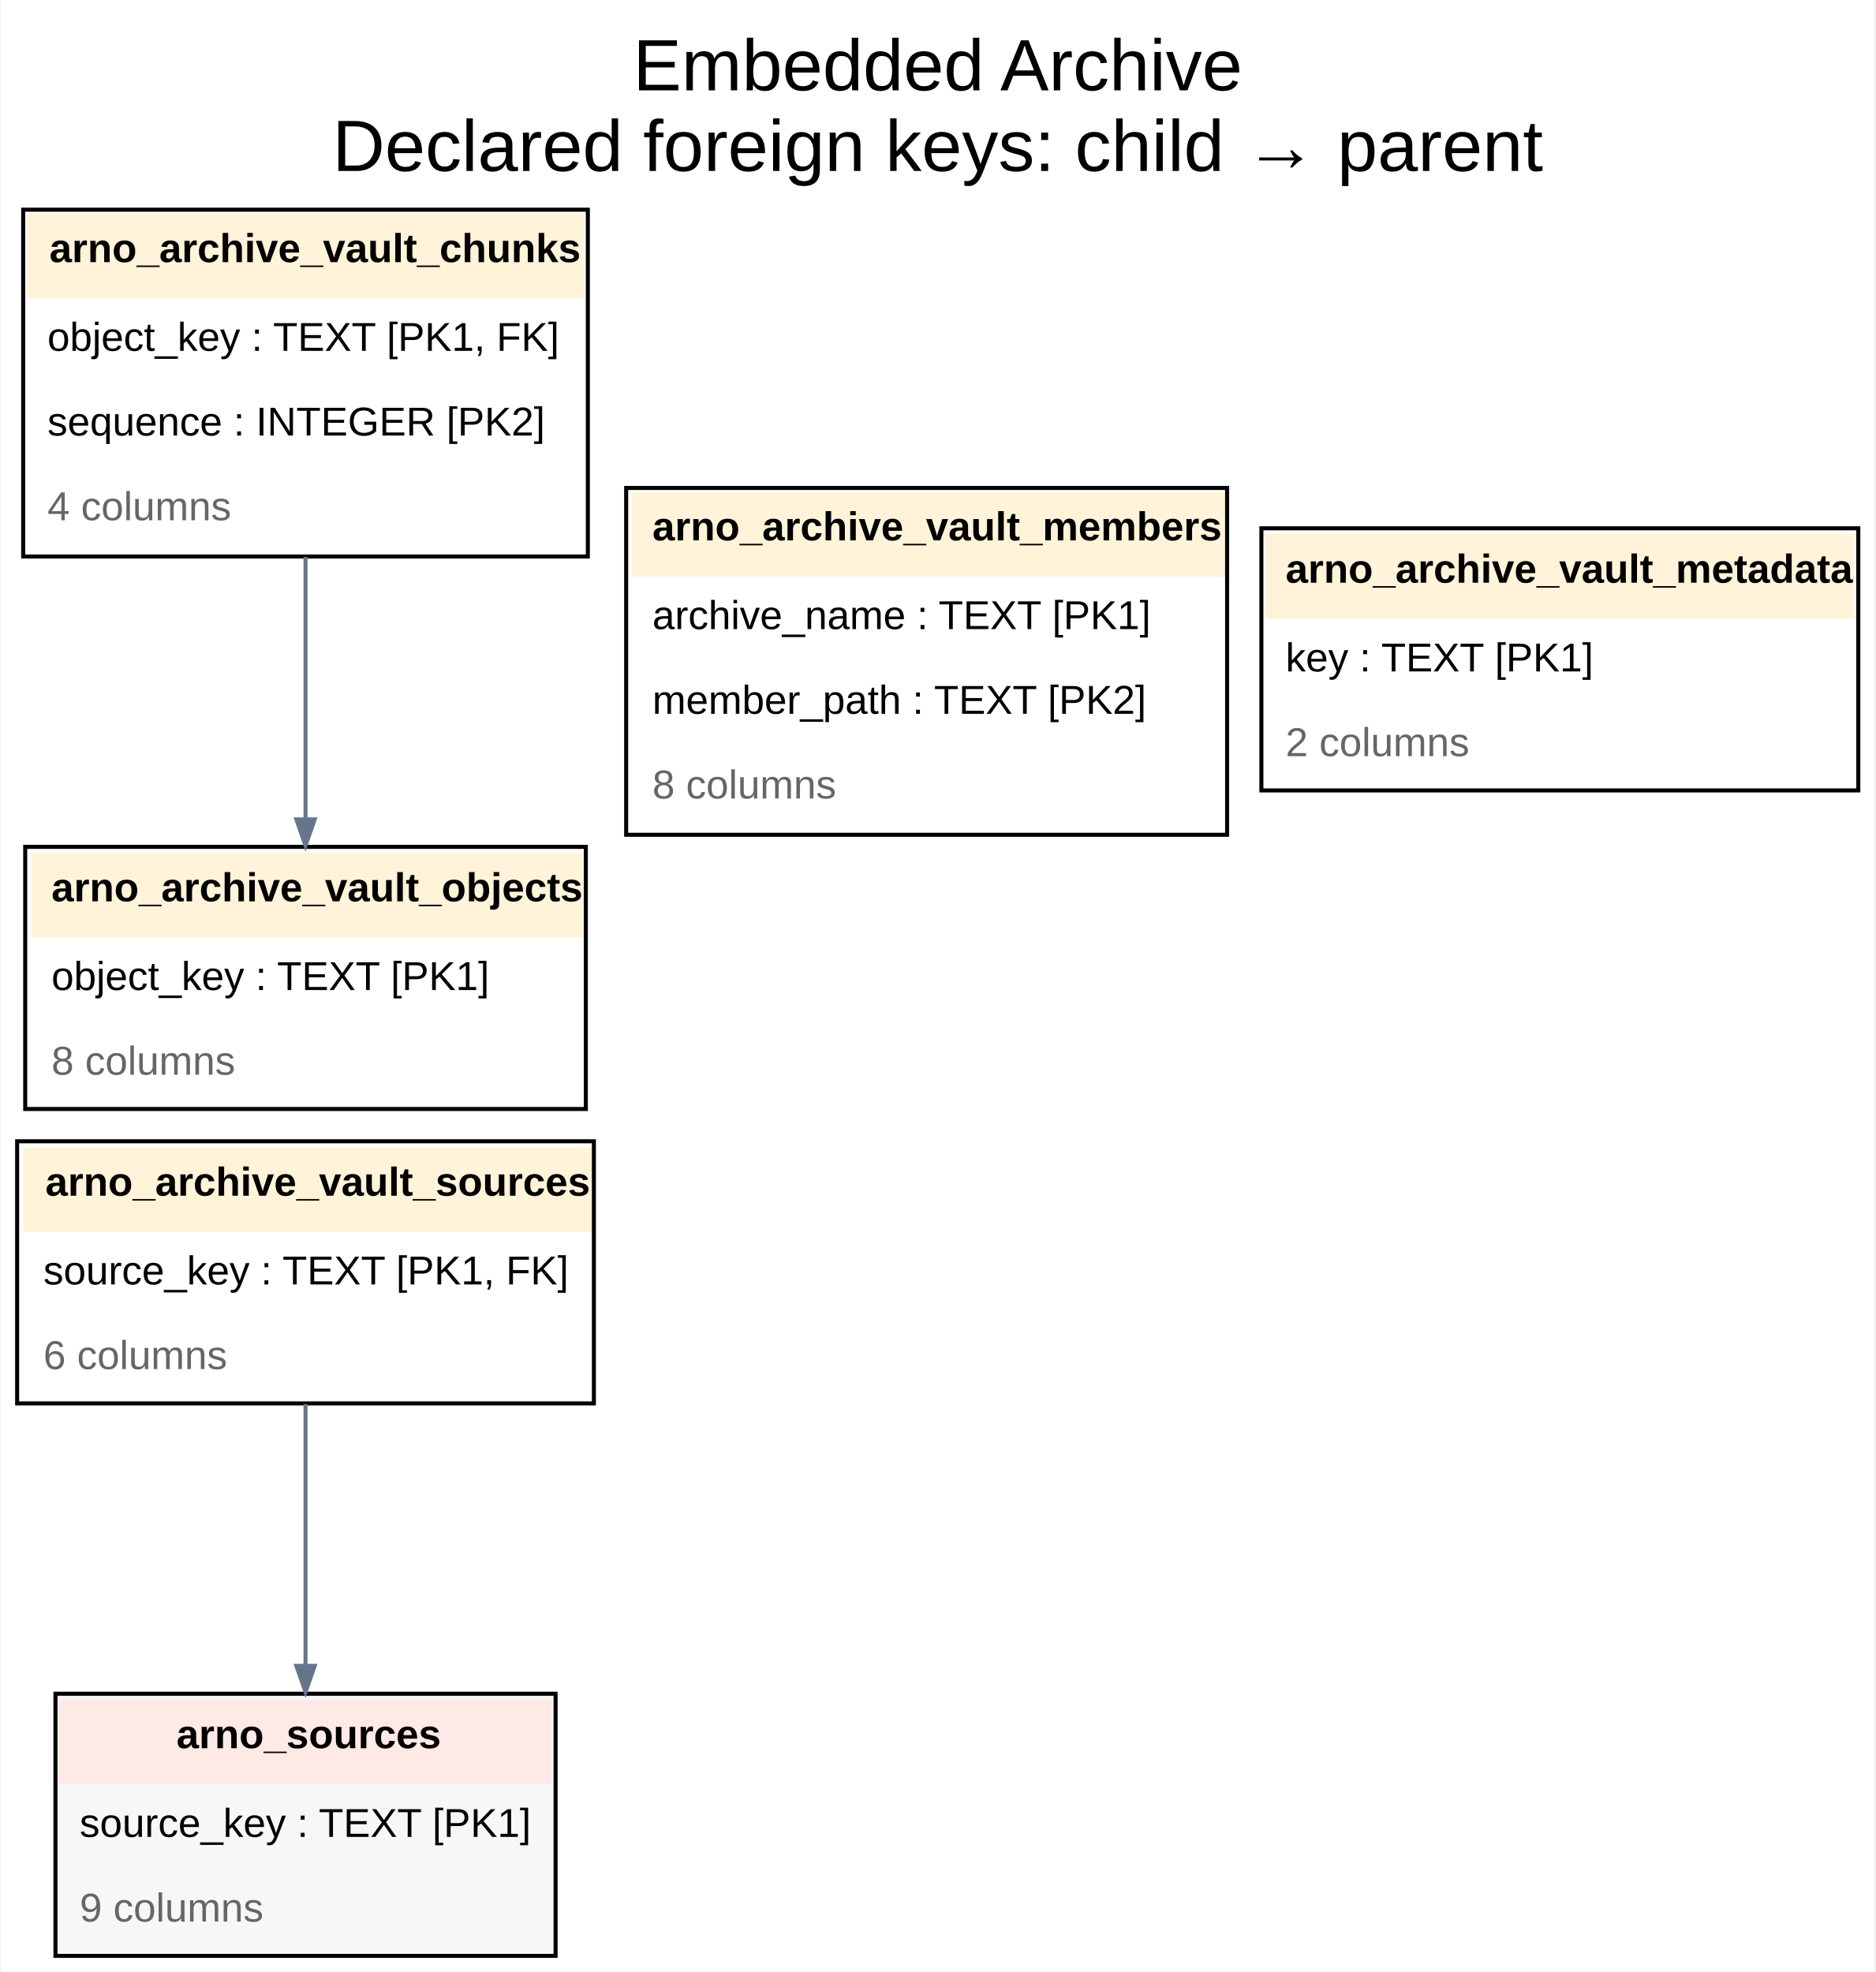
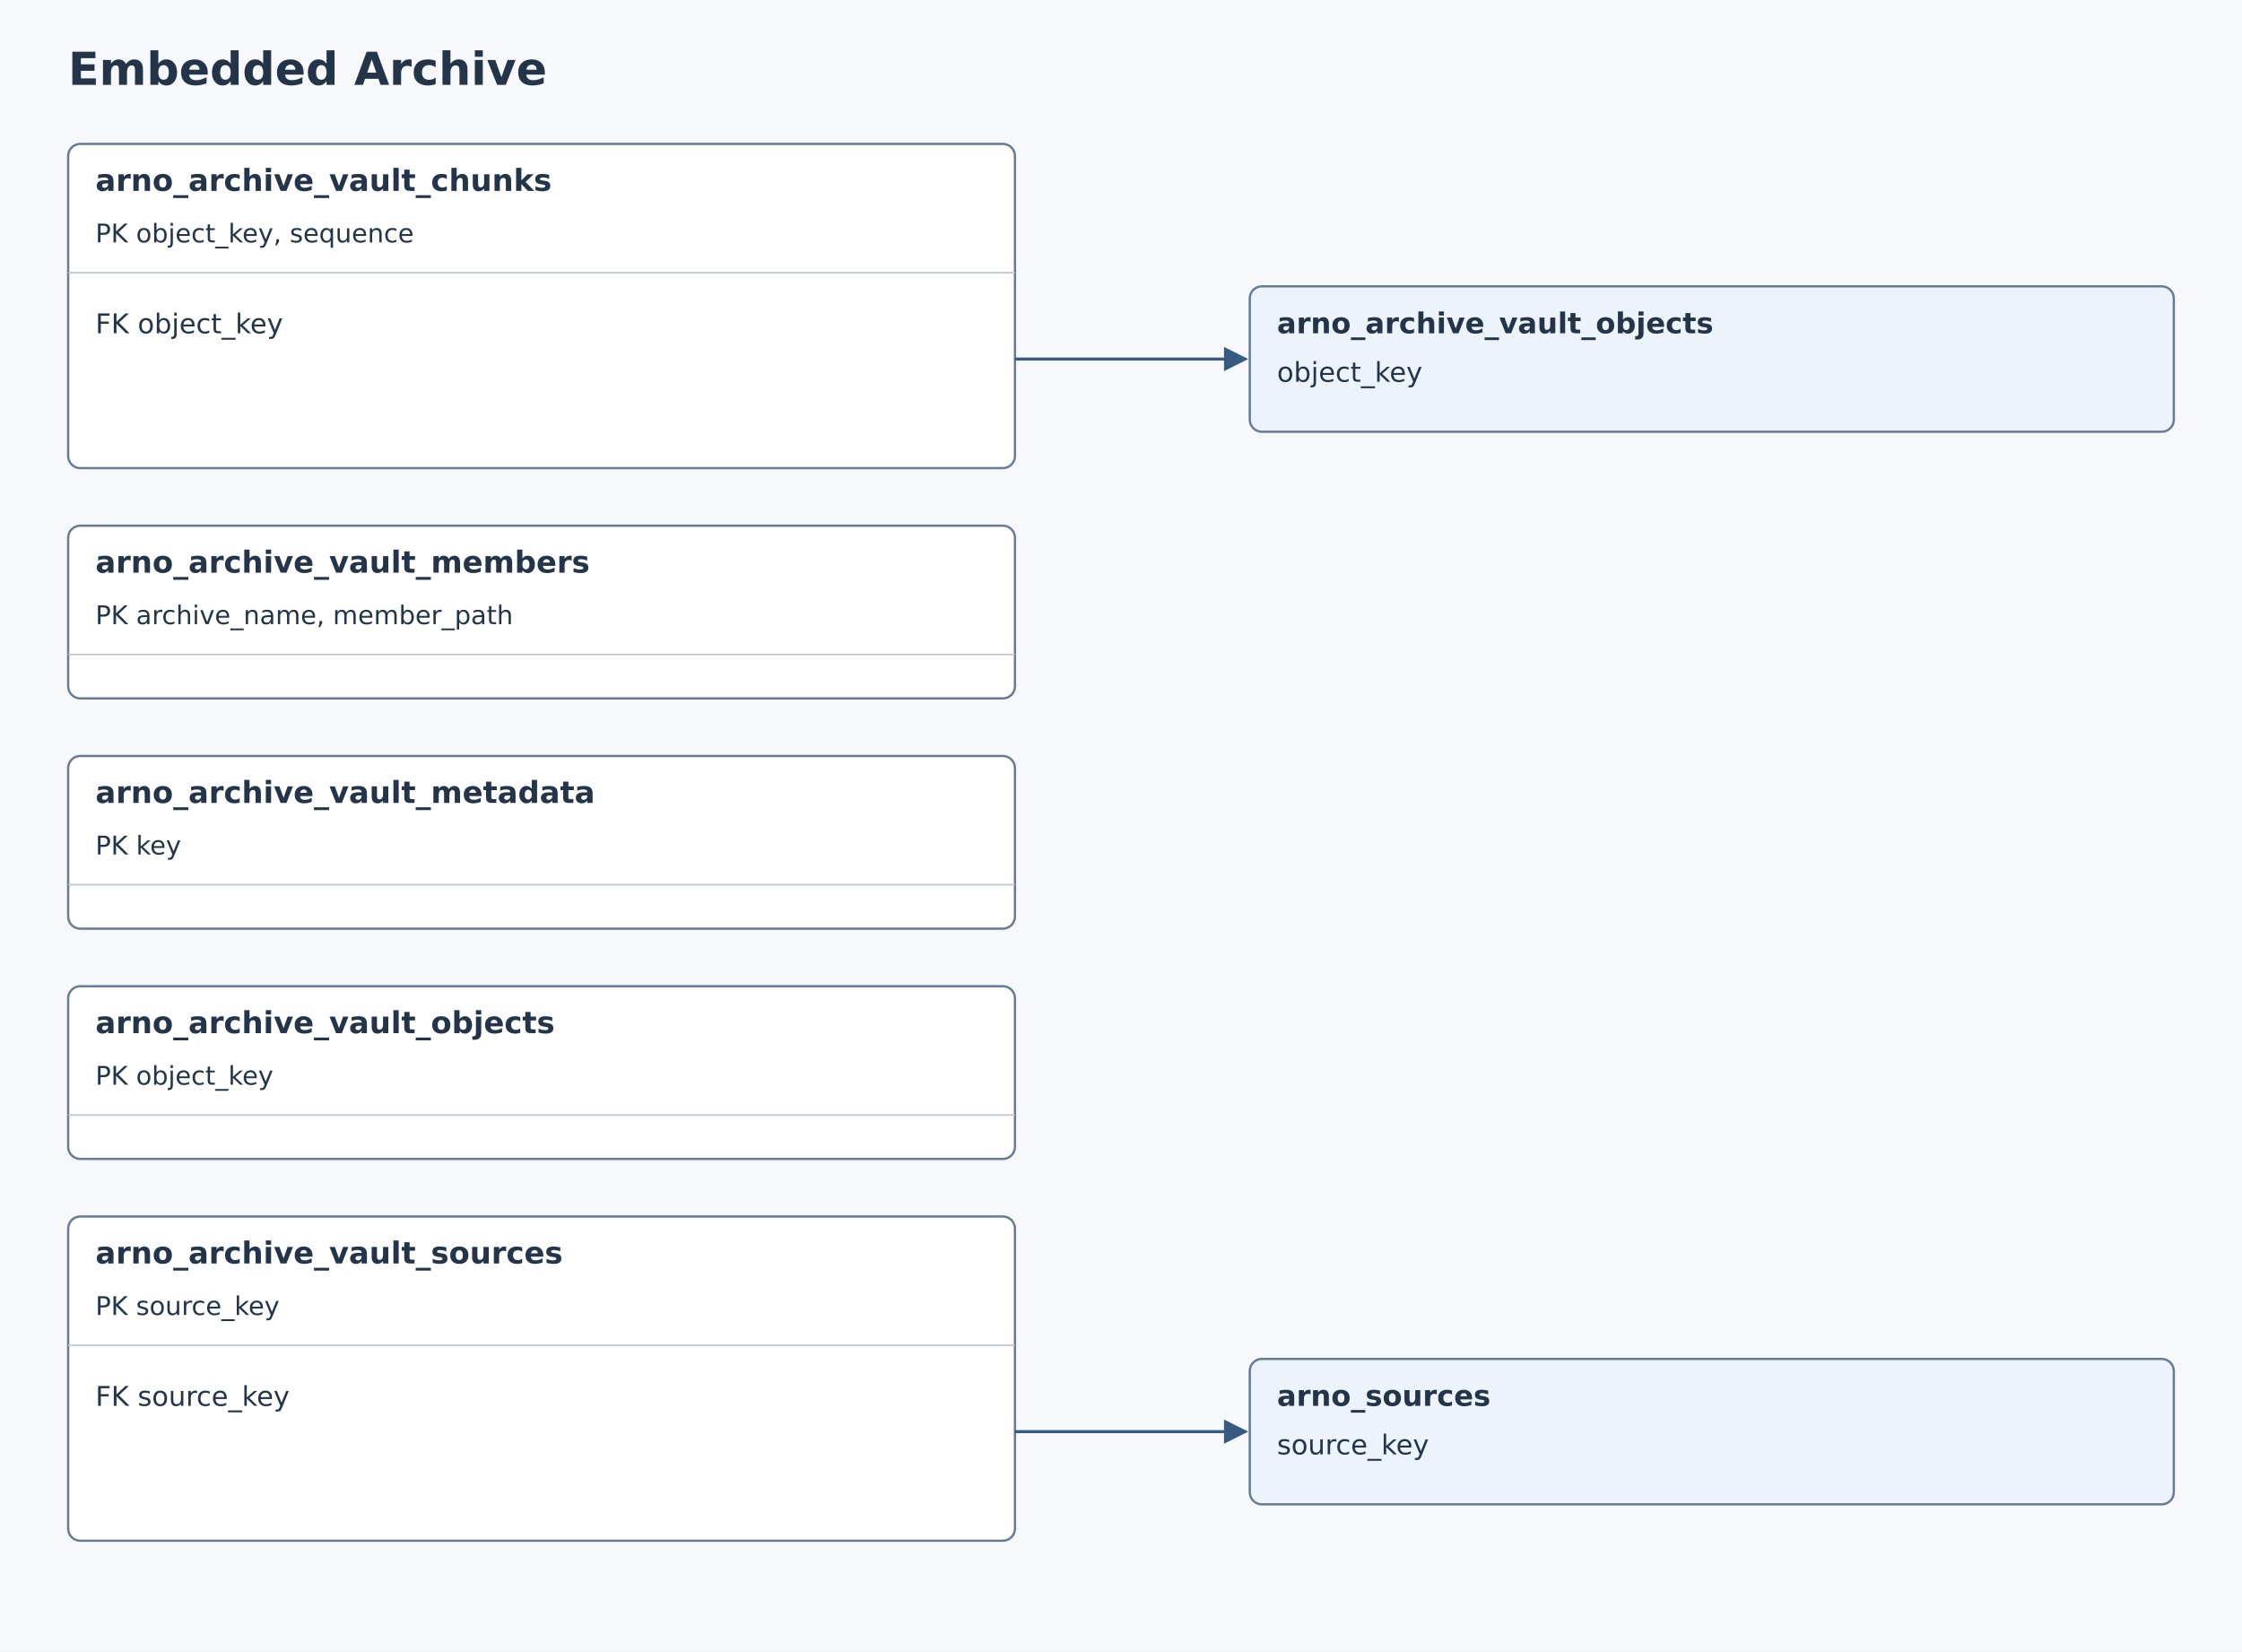
- <svg xmlns="http://www.w3.org/2000/svg" xmlns:xlink="http://www.w3.org/1999/xlink" width="465pt" height="489pt" viewBox="0.00 0.00 464.50 489.00">
-   <g id="graph0" class="graph" transform="scale(1 1) rotate(0) translate(4 485)">
-     <polygon fill="white" stroke="transparent" points="-4,4 -4,-485 460.5,-485 460.5,4 -4,4" />
-     <text text-anchor="middle" x="228.25" y="-462.6" font-family="Arial" font-size="18.00">Embedded Archive</text>
-     <text text-anchor="middle" x="228.25" y="-442.6" font-family="Arial" font-size="18.00">Declared foreign keys: child → parent</text>
-     <g id="node1" class="node">
-       <g id="a_node1">
-         <a xlink:title="embedded_archive">
-           <polygon fill="white" stroke="transparent" points="1.5,-347 1.5,-433 141.5,-433 141.5,-347 1.5,-347" />
-           <polygon fill="#fff3d9" stroke="transparent" points="2.5,-411 2.5,-432 140.5,-432 140.5,-411 2.5,-411" />
-           <text text-anchor="start" x="8" y="-420" font-family="Arial" font-weight="bold" font-size="10.00">arno_archive_vault_chunks</text>
-           <text text-anchor="start" x="7.5" y="-398" font-family="Arial" font-size="10.00">object_key : TEXT [PK1, FK]</text>
-           <text text-anchor="start" x="7.5" y="-377" font-family="Arial" font-size="10.00">sequence : INTEGER [PK2]</text>
-           <text text-anchor="start" x="7.5" y="-356" font-family="Arial" font-size="10.00" fill="#666666">4 columns</text>
-           <polygon fill="none" stroke="black" points="1.5,-347 1.5,-433 141.5,-433 141.5,-347 1.5,-347" />
-         </a>
-       </g>
-     </g>
-     <g id="node4" class="node">
-       <g id="a_node4">
-         <a xlink:title="embedded_archive">
-           <polygon fill="white" stroke="transparent" points="2,-210 2,-275 141,-275 141,-210 2,-210" />
-           <polygon fill="#fff3d9" stroke="transparent" points="3.5,-252.5 3.5,-273.5 140.5,-273.5 140.5,-252.5 3.5,-252.5" />
-           <text text-anchor="start" x="8.5" y="-261.5" font-family="Arial" font-weight="bold" font-size="10.00">arno_archive_vault_objects</text>
-           <text text-anchor="start" x="8.5" y="-239.5" font-family="Arial" font-size="10.00">object_key : TEXT [PK1]</text>
-           <text text-anchor="start" x="8.5" y="-218.5" font-family="Arial" font-size="10.00" fill="#666666">8 columns</text>
-           <polygon fill="none" stroke="black" points="2,-210 2,-275 141,-275 141,-210 2,-210" />
-         </a>
-       </g>
-     </g>
-     <g id="edge1" class="edge">
-       <path fill="none" stroke="#65758b" d="M71.5,-346.92C71.5,-326.41 71.5,-301.91 71.5,-281.92" />
-       <polygon fill="#65758b" stroke="#65758b" points="73.78,-281.82 71.5,-275.32 69.23,-281.82 73.78,-281.82" />
-     </g>
-     <g id="node2" class="node">
-       <g id="a_node2">
-         <a xlink:title="embedded_archive">
-           <polygon fill="white" stroke="transparent" points="151,-278 151,-364 300,-364 300,-278 151,-278" />
-           <polygon fill="#fff3d9" stroke="transparent" points="152.5,-342 152.5,-363 299.5,-363 299.5,-342 152.5,-342" />
-           <text text-anchor="start" x="157.5" y="-351" font-family="Arial" font-weight="bold" font-size="10.00">arno_archive_vault_members</text>
-           <text text-anchor="start" x="157.5" y="-329" font-family="Arial" font-size="10.00">archive_name : TEXT [PK1]</text>
-           <text text-anchor="start" x="157.5" y="-308" font-family="Arial" font-size="10.00">member_path : TEXT [PK2]</text>
-           <text text-anchor="start" x="157.5" y="-287" font-family="Arial" font-size="10.00" fill="#666666">8 columns</text>
-           <polygon fill="none" stroke="black" points="151,-278 151,-364 300,-364 300,-278 151,-278" />
-         </a>
-       </g>
-     </g>
-     <g id="node3" class="node">
-       <g id="a_node3">
-         <a xlink:title="embedded_archive">
-           <polygon fill="white" stroke="transparent" points="308.5,-289 308.5,-354 456.5,-354 456.5,-289 308.5,-289" />
-           <polygon fill="#fff3d9" stroke="transparent" points="309.5,-331.5 309.5,-352.5 455.5,-352.5 455.5,-331.5 309.5,-331.5" />
-           <text text-anchor="start" x="314.5" y="-340.5" font-family="Arial" font-weight="bold" font-size="10.00">arno_archive_vault_metadata</text>
-           <text text-anchor="start" x="314.5" y="-318.5" font-family="Arial" font-size="10.00">key : TEXT [PK1]</text>
-           <text text-anchor="start" x="314.5" y="-297.5" font-family="Arial" font-size="10.00" fill="#666666">2 columns</text>
-           <polygon fill="none" stroke="black" points="308.5,-289 308.5,-354 456.5,-354 456.5,-289 308.5,-289" />
-         </a>
-       </g>
-     </g>
-     <g id="node5" class="node">
-       <g id="a_node5">
-         <a xlink:title="embedded_archive">
-           <polygon fill="white" stroke="transparent" points="0,-137 0,-202 143,-202 143,-137 0,-137" />
-           <polygon fill="#fff3d9" stroke="transparent" points="1.5,-179.5 1.5,-200.5 142.5,-200.5 142.5,-179.5 1.5,-179.5" />
-           <text text-anchor="start" x="7" y="-188.5" font-family="Arial" font-weight="bold" font-size="10.00">arno_archive_vault_sources</text>
-           <text text-anchor="start" x="6.5" y="-166.5" font-family="Arial" font-size="10.00">source_key : TEXT [PK1, FK]</text>
-           <text text-anchor="start" x="6.5" y="-145.5" font-family="Arial" font-size="10.00" fill="#666666">6 columns</text>
-           <polygon fill="none" stroke="black" points="0,-137 0,-202 143,-202 143,-137 0,-137" />
-         </a>
-       </g>
-     </g>
-     <g id="node6" class="node">
-       <g id="a_node6">
-         <a xlink:title="provenance_audit (external context)">
-           <polygon fill="#f7f7f7" stroke="transparent" points="9.5,0 9.5,-65 133.5,-65 133.5,0 9.5,0" />
-           <polygon fill="#ffe9e6" stroke="transparent" points="10.5,-42.5 10.5,-63.5 132.5,-63.5 132.5,-42.5 10.5,-42.5" />
-           <text text-anchor="start" x="39.5" y="-51.5" font-family="Arial" font-weight="bold" font-size="10.00">arno_sources</text>
-           <text text-anchor="start" x="15.5" y="-29.5" font-family="Arial" font-size="10.00">source_key : TEXT [PK1]</text>
-           <text text-anchor="start" x="15.5" y="-8.5" font-family="Arial" font-size="10.00" fill="#666666">9 columns</text>
-           <polygon fill="none" stroke="black" points="9.5,0 9.5,-65 133.5,-65 133.5,0 9.5,0" />
-         </a>
-       </g>
-     </g>
-     <g id="edge2" class="edge">
-       <path fill="none" stroke="#65758b" d="M71.5,-136.85C71.5,-117.52 71.5,-92.68 71.5,-72.19" />
-       <polygon fill="#65758b" stroke="#65758b" points="73.78,-71.92 71.5,-65.42 69.23,-71.92 73.78,-71.92" />
-     </g>
-   </g>
+ <svg xmlns="http://www.w3.org/2000/svg" width="1480" height="1090" viewBox="0 0 1480 1090">
+   <defs>
+     <marker id="arrow" markerWidth="8" markerHeight="8" refX="7" refY="4" orient="auto">
+       <path d="M0,0 L8,4 L0,8 Z" fill="#385a80" />
+     </marker>
+   </defs>
+   <rect width="100%" height="100%" fill="#f6f8fb" />
+   <text x="45" y="56" font-family="DejaVu Sans, sans-serif" font-size="30" font-weight="bold" fill="#243449">Embedded Archive</text>
+   <rect x="45" y="95" width="625" height="214" rx="8" fill="white" stroke="#667b95" stroke-width="1.5" />
+   <text x="63" y="126" font-family="DejaVu Sans, sans-serif" font-size="20" font-weight="bold" fill="#243449">arno_archive_vault_chunks</text>
+   <text x="63" y="160" font-family="DejaVu Sans, sans-serif" font-size="17" font-weight="normal" fill="#243449">PK  object_key, sequence</text>
+   <line x1="45" y1="180" x2="670" y2="180" stroke="#bbc6d4" />
+   <text x="63" y="220" font-family="DejaVu Sans, sans-serif" font-size="18" font-weight="normal" fill="#243449">FK  object_key</text>
+   <rect x="825" y="189" width="610" height="96" rx="8" fill="#edf3fa" stroke="#667b95" stroke-width="1.5" />
+   <text x="843" y="220" font-family="DejaVu Sans, sans-serif" font-size="19" font-weight="bold" fill="#243449">arno_archive_vault_objects</text>
+   <text x="843" y="252" font-family="DejaVu Sans, sans-serif" font-size="18" font-weight="normal" fill="#243449">object_key</text>
+   <path d="M 670 237.0 H 822" fill="none" stroke="#385a80" stroke-width="2" marker-end="url(#arrow)" />
+   <rect x="45" y="347" width="625" height="114" rx="8" fill="white" stroke="#667b95" stroke-width="1.5" />
+   <text x="63" y="378" font-family="DejaVu Sans, sans-serif" font-size="20" font-weight="bold" fill="#243449">arno_archive_vault_members</text>
+   <text x="63" y="412" font-family="DejaVu Sans, sans-serif" font-size="17" font-weight="normal" fill="#243449">PK  archive_name, member_path</text>
+   <line x1="45" y1="432" x2="670" y2="432" stroke="#bbc6d4" />
+   <rect x="45" y="499" width="625" height="114" rx="8" fill="white" stroke="#667b95" stroke-width="1.5" />
+   <text x="63" y="530" font-family="DejaVu Sans, sans-serif" font-size="20" font-weight="bold" fill="#243449">arno_archive_vault_metadata</text>
+   <text x="63" y="564" font-family="DejaVu Sans, sans-serif" font-size="17" font-weight="normal" fill="#243449">PK  key</text>
+   <line x1="45" y1="584" x2="670" y2="584" stroke="#bbc6d4" />
+   <rect x="45" y="651" width="625" height="114" rx="8" fill="white" stroke="#667b95" stroke-width="1.5" />
+   <text x="63" y="682" font-family="DejaVu Sans, sans-serif" font-size="20" font-weight="bold" fill="#243449">arno_archive_vault_objects</text>
+   <text x="63" y="716" font-family="DejaVu Sans, sans-serif" font-size="17" font-weight="normal" fill="#243449">PK  object_key</text>
+   <line x1="45" y1="736" x2="670" y2="736" stroke="#bbc6d4" />
+   <rect x="45" y="803" width="625" height="214" rx="8" fill="white" stroke="#667b95" stroke-width="1.5" />
+   <text x="63" y="834" font-family="DejaVu Sans, sans-serif" font-size="20" font-weight="bold" fill="#243449">arno_archive_vault_sources</text>
+   <text x="63" y="868" font-family="DejaVu Sans, sans-serif" font-size="17" font-weight="normal" fill="#243449">PK  source_key</text>
+   <line x1="45" y1="888" x2="670" y2="888" stroke="#bbc6d4" />
+   <text x="63" y="928" font-family="DejaVu Sans, sans-serif" font-size="18" font-weight="normal" fill="#243449">FK  source_key</text>
+   <rect x="825" y="897" width="610" height="96" rx="8" fill="#edf3fa" stroke="#667b95" stroke-width="1.5" />
+   <text x="843" y="928" font-family="DejaVu Sans, sans-serif" font-size="19" font-weight="bold" fill="#243449">arno_sources</text>
+   <text x="843" y="960" font-family="DejaVu Sans, sans-serif" font-size="18" font-weight="normal" fill="#243449">source_key</text>
+   <path d="M 670 945.0 H 822" fill="none" stroke="#385a80" stroke-width="2" marker-end="url(#arrow)" />
</svg>
